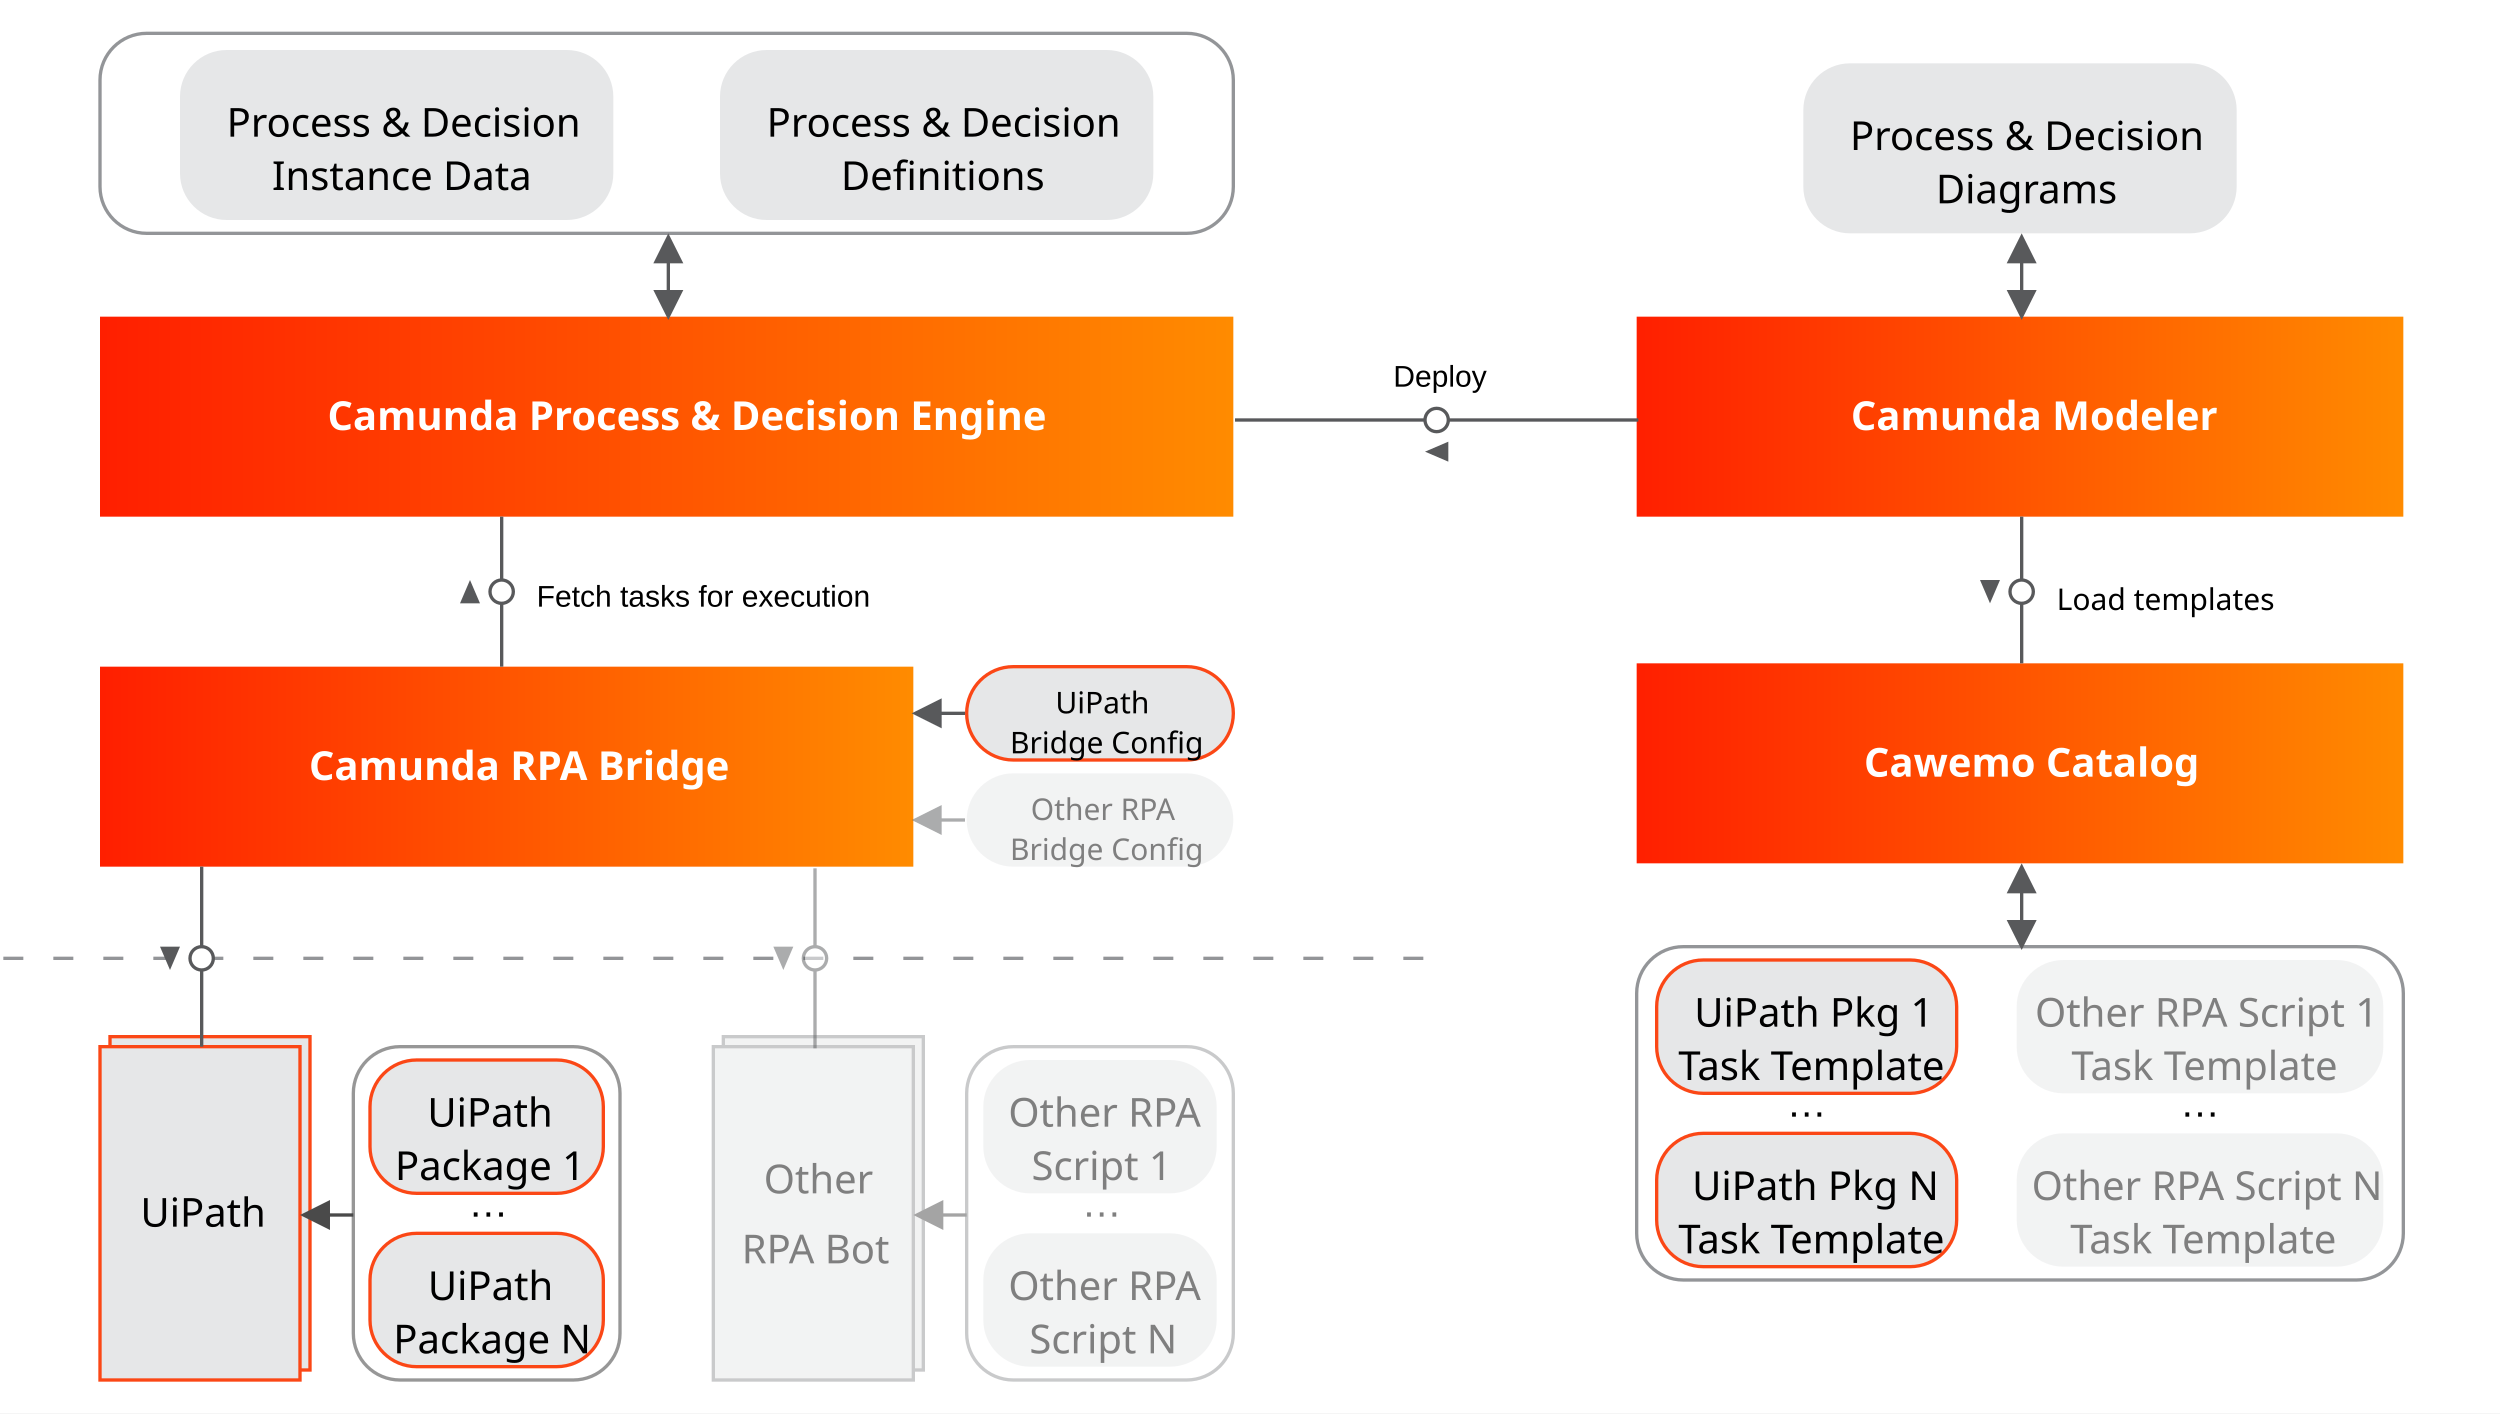
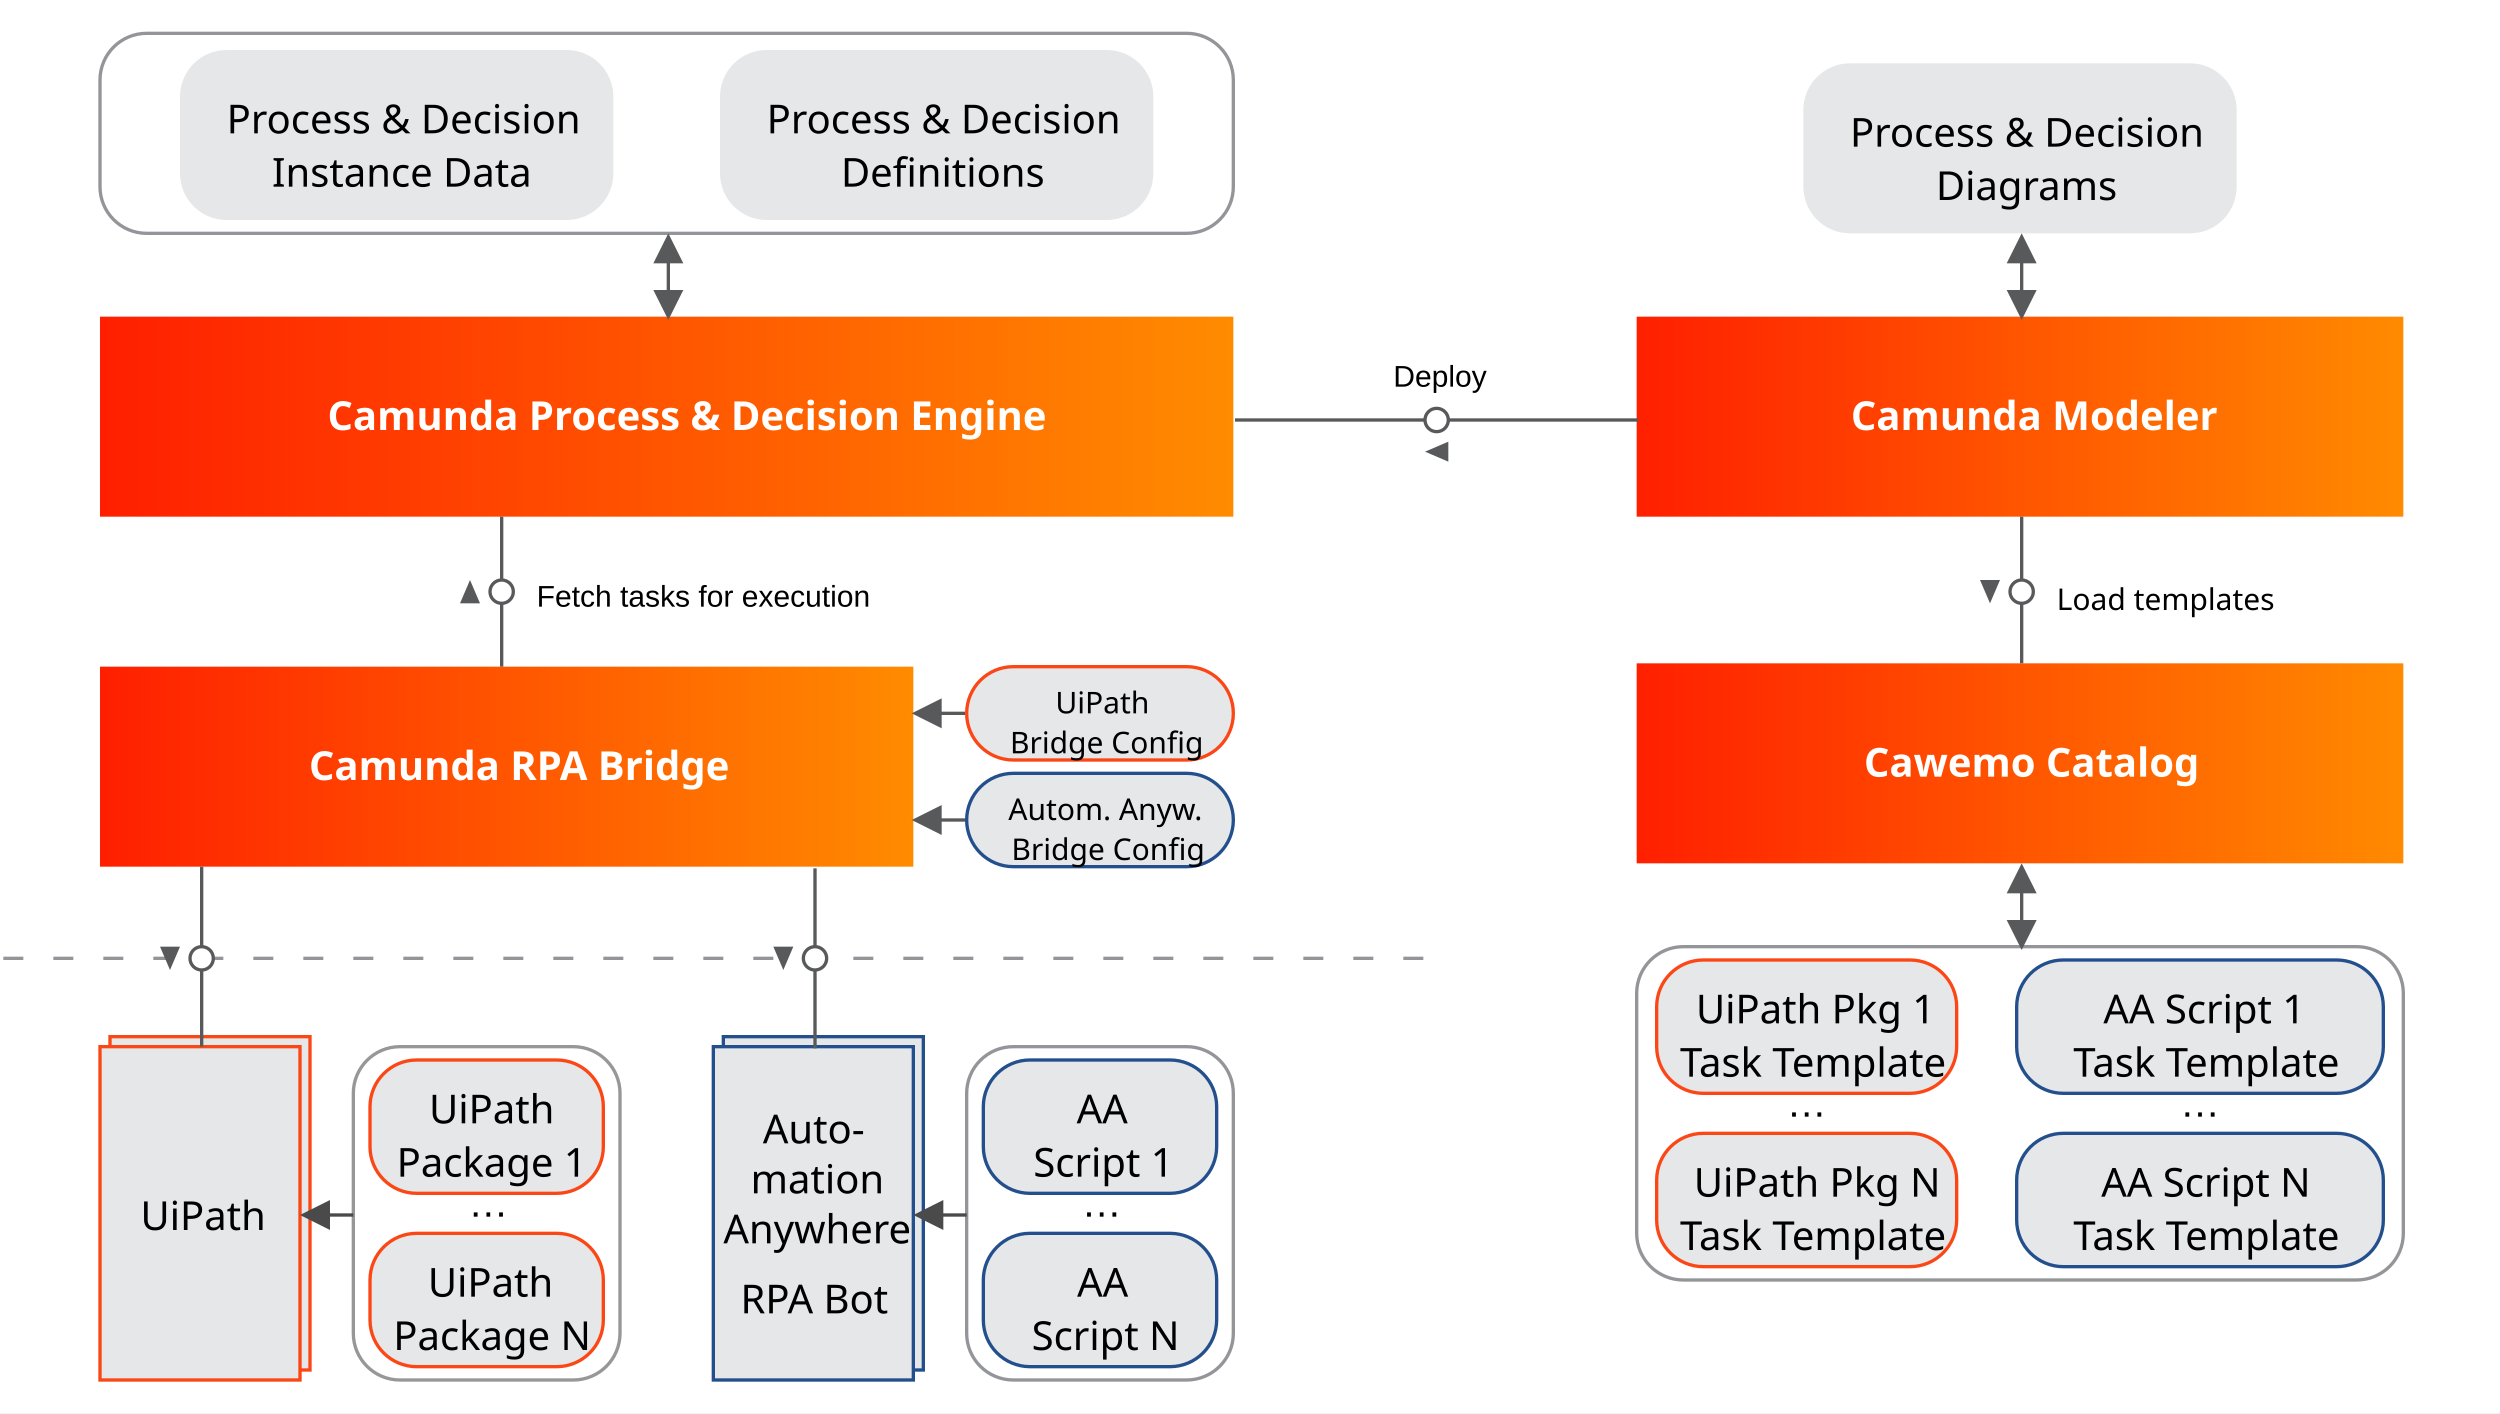
<svg xmlns="http://www.w3.org/2000/svg" width="750px" height="424px" viewBox="0 0 750 424" version="1.1">
  <defs>
    <linearGradient x1="0%" y1="50%" x2="100%" y2="50%" id="linearGradient-1">
      <stop stop-color="#FF1F00" offset="0%" />
      <stop stop-color="#FF8B00" offset="100%" />
    </linearGradient>
    <linearGradient x1="0%" y1="50%" x2="100%" y2="50%" id="linearGradient-2">
      <stop stop-color="#FF1F00" offset="0%" />
      <stop stop-color="#FF8B00" offset="100%" />
    </linearGradient>
    <linearGradient x1="0%" y1="50%" x2="100%" y2="50%" id="linearGradient-3">
      <stop stop-color="#FF1F00" offset="0%" />
      <stop stop-color="#FF8B00" offset="100%" />
    </linearGradient>
  </defs>
  <g id="RPA-Ecosystem-v4" stroke="none" stroke-width="1" fill="none" fill-rule="evenodd">
    <rect fill="#FFFFFF" x="0" y="0" width="750" height="424" />
    <line x1="1.5" y1="287.5" x2="430.5" y2="287.5" id="Line-3" stroke="#939598" stroke-linecap="square" stroke-dasharray="5,10" />
    <g id="Group-2" transform="translate(30, 95)">
      <rect id="Rectangle" fill="url(#linearGradient-1)" x="0" y="0" width="340" height="60" />
      <text id="Camunda-Process-&amp;-De" font-family="IBMPlexSans-Bold, IBM Plex Sans" font-size="12" font-weight="bold" fill="#FFFFFF">
        <tspan x="68.242" y="34">Camunda Process &amp; Decision Engine</tspan>
      </text>
    </g>
    <g id="Group-2-Copy-5" transform="translate(491, 95)">
      <rect id="Rectangle" fill="url(#linearGradient-2)" x="0" y="0" width="230" height="60" />
      <text id="Camunda-Modeler" font-family="IBMPlexSans-Bold, IBM Plex Sans" font-size="12" font-weight="bold" fill="#FFFFFF">
        <tspan x="64.254" y="34">Camunda Modeler</tspan>
      </text>
    </g>
    <g id="Group-2-Copy-6" transform="translate(491, 199)">
      <rect id="Rectangle" fill="url(#linearGradient-2)" x="0" y="0" width="230" height="60" />
      <text id="Cawemo-Catalog" font-family="IBMPlexSans-Bold, IBM Plex Sans" font-size="12" font-weight="bold" fill="#FFFFFF">
        <tspan x="68.184" y="34">Cawemo Catalog</tspan>
      </text>
    </g>
    <g id="Group-7" transform="translate(30, 200)">
      <g id="Group-2-Copy" transform="translate(0, 0)">
        <rect id="Rectangle" fill="url(#linearGradient-3)" x="0" y="0" width="244" height="60" />
        <text id="Camunda-RPA-Bridge" font-family="IBMPlexSans-Bold, IBM Plex Sans" font-size="12" font-weight="bold" fill="#FFFFFF">
          <tspan x="62.68" y="34">Camunda RPA Bridge</tspan>
        </text>
      </g>
      <g id="Group-Copy-3" transform="translate(260, 0)">
        <rect id="Rectangle" stroke="#FB4716" fill="#E6E7E8" x="0" y="0" width="80" height="28" rx="14" />
        <text id="UiPath-Bridge-Config" font-family="IBMPlexSans, IBM Plex Sans" font-size="9" font-weight="normal" line-spacing="6" fill="#000000">
          <tspan x="26.608" y="14">UiPath</tspan>
          <tspan x="13" y="26">Bridge Config</tspan>
        </text>
      </g>
-       <g id="Group-Copy-8" opacity="0.5" transform="translate(260, 32)">
-         <rect id="Rectangle" fill="#E6E7E8" x="0" y="0" width="80" height="28" rx="14" />
-         <text id="Other-RPA-Bridge-Con" font-family="IBMPlexSans, IBM Plex Sans" font-size="9" font-weight="normal" line-spacing="6" fill="#000000">
-           <tspan x="19.21" y="14">Other RPA</tspan>
-           <tspan x="13" y="26">Bridge Config</tspan>
+       <g id="Group-Copy-8" transform="translate(260, 32)">
+         <rect id="Rectangle" stroke="#234F8D" fill="#E6E7E8" x="0" y="0" width="80" height="28" rx="14" />
+         <text id="Autom.-Anyw.-Bridge" font-family="IBMPlexSans, IBM Plex Sans" font-size="9" font-weight="normal" line-spacing="6" fill="#000000">
+           <tspan x="12.5" y="14">Autom. Anyw.</tspan>
+           <tspan x="13.427" y="26">Bridge Config</tspan>
        </text>
      </g>
      <path id="Line-Copy" d="M252.5,9.5 L252.5,13.5 L259.5,13.5 L259.5,14.5 L252.5,14.5 L252.5,18.5 L243.5,14 L252.5,9.5 Z" fill="#58595B" fill-rule="nonzero" />
-       <path id="Line-Copy-3" d="M252.5,41.5 L252.5,45.5 L259.5,45.5 L259.5,46.5 L252.5,46.5 L252.5,50.5 L243.5,46 L252.5,41.5 Z" fill="#58595B" fill-rule="nonzero" opacity="0.5" />
+       <path id="Line-Copy-3" d="M252.5,41.5 L252.5,45.5 L259.5,45.5 L259.5,46.5 L252.5,46.5 L252.5,50.5 L243.5,46 L252.5,41.5 Z" fill="#58595B" fill-rule="nonzero" />
    </g>
    <g id="Group-6" transform="translate(30, 311)">
      <g id="Group-5">
        <g id="Group-2-Copy-3" transform="translate(3, 0)">
          <rect id="Rectangle" stroke="#FB4716" fill="#E6E7E8" x="0" y="0" width="60" height="100" />
          <text id="UiPath-Bot" font-family="ArialMT, Arial" font-size="12" font-weight="normal" fill="#000000">
            <tspan x="12.366" y="44">UiPath </tspan>
            <tspan x="21.369" y="64">Bot</tspan>
          </text>
        </g>
        <g id="Group-2-Copy-2" transform="translate(0, 3)">
          <rect id="Rectangle" stroke="#FB4716" fill="#E6E7E8" x="0" y="0" width="60" height="100" />
          <text id="UiPath" font-family="IBMPlexSans, IBM Plex Sans" font-size="12" font-weight="normal" fill="#000000">
-             <tspan x="12.138" y="54">UiPath</tspan>
+             <tspan x="12.138" y="55">UiPath</tspan>
          </text>
        </g>
        <g id="Group-4" transform="translate(76, 3)">
          <rect id="Rectangle-Copy" stroke="#979797" fill="#FFFFFF" x="0" y="0" width="80" height="100" rx="14" />
          <g id="Group-Copy-3" transform="translate(5, 4)">
            <rect id="Rectangle" stroke="#FB4716" fill="#E6E7E8" x="0" y="0" width="70" height="40" rx="14" />
            <text id="UiPath-Package-1" font-family="IBMPlexSans, IBM Plex Sans" font-size="12" font-weight="normal" line-spacing="10" fill="#000000">
-               <tspan x="17.214" y="20">UiPath</tspan>
-               <tspan x="7.5" y="36">Package 1</tspan>
+               <tspan x="17.714" y="19">UiPath</tspan>
+               <tspan x="8" y="35">Package 1</tspan>
            </text>
          </g>
          <text id="…" font-family="ArialMT, Arial" font-size="12" font-weight="normal" line-spacing="10" fill="#000000">
            <tspan x="34.5" y="51">…</tspan>
          </text>
          <g id="Group-Copy-4" transform="translate(5, 56)">
            <rect id="Rectangle" stroke="#FB4716" fill="#E6E7E8" x="0" y="0" width="70" height="40" rx="14" />
            <text id="UiPath-Package-N" font-family="IBMPlexSans, IBM Plex Sans" font-size="12" font-weight="normal" line-spacing="10" fill="#000000">
-               <tspan x="17.356" y="20">UiPath</tspan>
-               <tspan x="7" y="36">Package N</tspan>
+               <tspan x="17.356" y="19">UiPath</tspan>
+               <tspan x="7" y="35">Package N</tspan>
            </text>
          </g>
        </g>
        <path id="Line-Copy" d="M69,49 L68.999,53 L76,53 L76,54 L68.999,54 L69,58 L60,53.5 L69,49 Z" fill="#4A4A4A" fill-rule="nonzero" />
      </g>
-       <g id="Group-5-Copy" opacity="0.502" transform="translate(184, 0)">
+       <g id="Group-5-Copy" transform="translate(184, 0)">
        <g id="Group-2-Copy-4" transform="translate(3, 0)">
-           <rect id="Rectangle" stroke="#939598" fill="#E6E7E8" x="0" y="0" width="60" height="100" />
+           <rect id="Rectangle" stroke="#234F8D" fill="#E6E7E8" x="0" y="0" width="60" height="100" />
          <text id="UiPath-Bot" font-family="ArialMT, Arial" font-size="12" font-weight="normal" fill="#000000">
            <tspan x="12.366" y="44">UiPath </tspan>
            <tspan x="21.369" y="64">Bot</tspan>
          </text>
        </g>
        <g id="Group-2-Copy-2" transform="translate(0, 3)">
-           <rect id="Rectangle" stroke="#939598" fill="#E6E7E8" x="0" y="0" width="60" height="100" />
-           <text id="Other-RPA-Bot" font-family="IBMPlexSans, IBM Plex Sans" font-size="12" font-weight="normal" fill="#000000">
-             <tspan x="15.117" y="44">Other </tspan>
-             <tspan x="8.523" y="65">RPA Bot</tspan>
+           <rect id="Rectangle" stroke="#234F8D" fill="#E6E7E8" x="0" y="0" width="60" height="100" />
+           <text id="Auto--mation-Anywher" font-family="IBMPlexSans, IBM Plex Sans" font-size="12" font-weight="normal" fill="#000000">
+             <tspan x="14.85" y="29">Auto-</tspan>
+             <tspan x="11.184" y="44">mation </tspan>
+             <tspan x="3.024" y="59">Anywhere </tspan>
+             <tspan x="8.148" y="80">RPA Bot</tspan>
          </text>
        </g>
        <g id="Group-4" transform="translate(76, 3)">
          <rect id="Rectangle-Copy" stroke="#939598" fill="#FFFFFF" x="0" y="0" width="80" height="100" rx="14" />
          <g id="Group-Copy-3" transform="translate(5, 4)">
-             <rect id="Rectangle" fill="#E6E7E8" x="0" y="0" width="70" height="40" rx="14" />
-             <text id="Other-RPA-Script-1" font-family="IBMPlexSans, IBM Plex Sans" font-size="12" font-weight="normal" line-spacing="10" fill="#000000">
-               <tspan x="7.5" y="20">Other RPA</tspan>
-               <tspan x="14.454" y="36">Script 1</tspan>
+             <rect id="Rectangle" stroke="#234F8D" fill="#E6E7E8" x="0" y="0" width="70" height="40" rx="14" />
+             <text id="AA-Script-1" font-family="IBMPlexSans, IBM Plex Sans" font-size="12" font-weight="normal" line-spacing="10" fill="#000000">
+               <tspan x="27.99" y="19">AA</tspan>
+               <tspan x="15" y="35">Script 1</tspan>
            </text>
          </g>
          <text id="…" font-family="ArialMT, Arial" font-size="12" font-weight="normal" line-spacing="10" fill="#000000">
            <tspan x="34.5" y="51">…</tspan>
          </text>
          <g id="Group-Copy-4" transform="translate(5, 56)">
-             <rect id="Rectangle" fill="#E6E7E8" x="0" y="0" width="70" height="40" rx="14" />
-             <text id="Other-RPA-Script-N" font-family="IBMPlexSans, IBM Plex Sans" font-size="12" font-weight="normal" line-spacing="10" fill="#000000">
-               <tspan x="7.5" y="20">Other RPA</tspan>
-               <tspan x="13.812" y="36">Script N</tspan>
+             <rect id="Rectangle" stroke="#234F8D" fill="#E6E7E8" x="0" y="0" width="70" height="40" rx="14" />
+             <text id="AA-Script-N" font-family="IBMPlexSans, IBM Plex Sans" font-size="12" font-weight="normal" line-spacing="10" fill="#000000">
+               <tspan x="28.132" y="19">AA</tspan>
+               <tspan x="14.5" y="35">Script N</tspan>
            </text>
          </g>
        </g>
        <path id="Line-Copy" d="M69,49 L69,53 L76,53 L76,54 L69,54 L69,58 L60,53.5 L69,49 Z" fill="#4A4A4A" fill-rule="nonzero" />
      </g>
    </g>
    <g id="Group-8" transform="translate(30, 10)">
      <rect id="Rectangle" stroke="#939598" fill="#FFFFFF" x="0" y="0" width="340" height="60" rx="14" />
      <g id="Group" transform="translate(24, 5)">
        <rect id="Rectangle" fill="#E6E7E8" x="0" y="0" width="130" height="51" rx="14" />
        <text id="Process-&amp;-Decision-I" font-family="IBMPlexSans, IBM Plex Sans" font-size="12" font-weight="normal" line-spacing="10" fill="#000000">
-           <tspan x="14" y="26">Process &amp; Decision</tspan>
-           <tspan x="27.578" y="42">Instance Data</tspan>
+           <tspan x="14" y="25">Process &amp; Decision</tspan>
+           <tspan x="27.578" y="41">Instance Data</tspan>
        </text>
      </g>
      <g id="Group-Copy-2" transform="translate(186, 5)">
        <rect id="Rectangle" fill="#E6E7E8" x="0" y="0" width="130" height="51" rx="14" />
        <text id="Process-&amp;-Decision-D" font-family="IBMPlexSans, IBM Plex Sans" font-size="12" font-weight="normal" line-spacing="10" fill="#000000">
-           <tspan x="14" y="26">Process &amp; Decision</tspan>
-           <tspan x="36.29" y="42">Definitions</tspan>
+           <tspan x="14" y="25">Process &amp; Decision</tspan>
+           <tspan x="36.29" y="41">Definitions</tspan>
        </text>
      </g>
    </g>
    <g id="Group-3" transform="translate(138, 155)">
      <line x1="12.5" y1="0.5" x2="12.5" y2="44.5" id="Line-2" stroke="#58595B" stroke-linecap="square" />
      <circle id="Oval" stroke="#58595B" fill="#FFFFFF" cx="12.5" cy="22.5" r="3.5" />
      <polygon id="Triangle" fill="#58595B" points="3 19 6 26 0 26" />
    </g>
    <g id="Group-3-Copy-4" transform="translate(431, 130.5) rotate(90) translate(-431, -130.5) translate(423, 70)">
      <line x1="3.5" y1="0.5" x2="3.5" y2="120.5" id="Line-2" stroke="#58595B" stroke-linecap="square" />
      <circle id="Oval" stroke="#58595B" fill="#FFFFFF" cx="3.5" cy="60.5" r="3.5" />
      <polygon id="Triangle" fill="#58595B" transform="translate(13, 60.5) scale(1, -1) translate(-13, -60.5) " points="13 57 16 64 10 64" />
    </g>
    <g id="Group-3-Copy-3" transform="translate(594, 155)">
      <line x1="12.5" y1="0.5" x2="12.5" y2="43.5" id="Line-2" stroke="#58595B" stroke-linecap="square" />
      <circle id="Oval" stroke="#58595B" fill="#FFFFFF" cx="12.5" cy="22.5" r="3.5" />
      <polygon id="Triangle" fill="#58595B" transform="translate(3, 22.5) scale(1, -1) translate(-3, -22.5) " points="3 19 6 26 0 26" />
    </g>
    <g id="Group-3-Copy" transform="translate(48, 260)">
      <line x1="12.5" y1="0.5" x2="12.5" y2="53.5" id="Line-2" stroke="#58595B" stroke-linecap="square" />
      <circle id="Oval" stroke="#58595B" fill="#FFFFFF" cx="12.5" cy="27.5" r="3.5" />
      <polygon id="Triangle" fill="#58595B" transform="translate(3, 27.5) scale(1, -1) translate(-3, -27.5) " points="3 24 6 31 0 31" />
    </g>
-     <g id="Group-3-Copy-2" opacity="0.5" transform="translate(232, 261)">
+     <g id="Group-3-Copy-2" transform="translate(232, 261)">
      <line x1="12.5" y1="3.38340467e-14" x2="12.5" y2="53" id="Line-2" stroke="#58595B" stroke-linecap="square" />
      <circle id="Oval" stroke="#58595B" fill="#FFFFFF" cx="12.5" cy="26.5" r="3.5" />
      <polygon id="Triangle" fill="#58595B" transform="translate(3, 26.5) scale(1, -1) translate(-3, -26.5) " points="3 23 6 30 0 30" />
    </g>
    <g id="Group-4-Copy-2" transform="translate(491, 284)">
      <rect id="Rectangle-Copy" stroke="#939598" fill="#FFFFFF" x="0" y="0" width="230" height="100" rx="14" />
      <g id="Group-Copy-3" transform="translate(6, 4)">
        <rect id="Rectangle" stroke="#FB4716" fill="#E6E7E8" x="0" y="0" width="90" height="40" rx="14" />
        <text id="UiPath-Pkg-1-Task-Te" font-family="IBMPlexSans, IBM Plex Sans" font-size="12" font-weight="normal" line-spacing="10" fill="#000000">
-           <tspan x="11.282" y="20">UiPath Pkg 1</tspan>
-           <tspan x="6.5" y="36">Task Template</tspan>
-         </text>
-       </g>
-       <g id="Group-Copy-6" opacity="0.5" transform="translate(114, 4)">
-         <rect id="Rectangle" fill="#E6E7E8" x="0" y="0" width="110" height="40" rx="14" />
-         <text id="Other-RPA-Script-1-T" font-family="IBMPlexSans, IBM Plex Sans" font-size="12" font-weight="normal" line-spacing="10" fill="#000000">
-           <tspan x="5.5" y="20">Other RPA Script 1</tspan>
-           <tspan x="16.432" y="36">Task Template</tspan>
+           <tspan x="11.782" y="19">UiPath Pkg 1</tspan>
+           <tspan x="7" y="35">Task Template</tspan>
+         </text>
+       </g>
+       <g id="Group-Copy-6" transform="translate(114, 4)">
+         <rect id="Rectangle" stroke="#234F8D" fill="#E6E7E8" x="0" y="0" width="110" height="40" rx="14" />
+         <text id="AA-Script-1-Task-Tem" font-family="IBMPlexSans, IBM Plex Sans" font-size="12" font-weight="normal" line-spacing="10" fill="#000000">
+           <tspan x="26.012" y="19">AA Script 1</tspan>
+           <tspan x="17" y="35">Task Template</tspan>
        </text>
      </g>
      <g id="Group-Copy-5" transform="translate(6, 56)">
        <rect id="Rectangle" stroke="#FB4716" fill="#E6E7E8" x="0" y="0" width="90" height="40" rx="14" />
        <text id="UiPath-Pkg-N-Task-Te" font-family="IBMPlexSans, IBM Plex Sans" font-size="12" font-weight="normal" line-spacing="10" fill="#000000">
-           <tspan x="10.64" y="20">UiPath Pkg N</tspan>
-           <tspan x="6.5" y="36">Task Template</tspan>
-         </text>
-       </g>
-       <g id="Group-Copy-7" opacity="0.5" transform="translate(114, 56)">
-         <rect id="Rectangle" fill="#E6E7E8" x="0" y="0" width="110" height="40" rx="14" />
-         <text id="Other-RPA-Script-N-T" font-family="IBMPlexSans, IBM Plex Sans" font-size="12" font-weight="normal" line-spacing="10" fill="#000000">
-           <tspan x="4.5" y="20">Other RPA Script N</tspan>
-           <tspan x="16.074" y="36">Task Template</tspan>
+           <tspan x="11.14" y="19">UiPath Pkg N</tspan>
+           <tspan x="7" y="35">Task Template</tspan>
+         </text>
+       </g>
+       <g id="Group-Copy-7" transform="translate(114, 56)">
+         <rect id="Rectangle" stroke="#234F8D" fill="#E6E7E8" x="0" y="0" width="110" height="40" rx="14" />
+         <text id="AA-Script-N-Task-Tem" font-family="IBMPlexSans, IBM Plex Sans" font-size="12" font-weight="normal" line-spacing="10" fill="#000000">
+           <tspan x="25.37" y="19">AA Script N</tspan>
+           <tspan x="17" y="35">Task Template</tspan>
        </text>
      </g>
      <text id="…" font-family="ArialMT, Arial" font-size="12" font-weight="normal" line-spacing="10" fill="#000000">
        <tspan x="45" y="51">…</tspan>
      </text>
      <text id="…" font-family="ArialMT, Arial" font-size="12" font-weight="normal" line-spacing="10" fill="#000000">
        <tspan x="163" y="51">…</tspan>
      </text>
    </g>
    <path id="Line" d="M200.5,70 L205,79 L201,79 L201,87 L205,87 L200.5,96 L196,87 L200,87 L200,79 L196,79 L200.5,70 Z" fill="#58595B" fill-rule="nonzero" />
    <text id="Deploy" font-family="ArialMT, Arial" font-size="9" font-weight="normal" line-spacing="6" fill="#000000">
      <tspan x="418" y="116">Deploy</tspan>
    </text>
    <text id="Fetch-tasks-for-exec" font-family="ArialMT, Arial" font-size="9" font-weight="normal" line-spacing="6" fill="#000000">
      <tspan x="161" y="182">Fetch tasks for execution</tspan>
    </text>
    <text id="Load-templates" font-family="IBMPlexSans, IBM Plex Sans" font-size="9" font-weight="normal" line-spacing="6" fill="#000000">
      <tspan x="617" y="183">Load templates</tspan>
    </text>
    <g id="Group-Copy-2" transform="translate(541, 19)">
      <rect id="Rectangle" fill="#E6E7E8" x="0" y="0" width="130" height="51" rx="14" />
      <text id="Process-&amp;-Decision-D" font-family="IBMPlexSans, IBM Plex Sans" font-size="12" font-weight="normal" line-spacing="10" fill="#000000">
-         <tspan x="14" y="26">Process &amp; Decision</tspan>
-         <tspan x="39.776" y="42">Diagrams</tspan>
+         <tspan x="14" y="25">Process &amp; Decision</tspan>
+         <tspan x="39.776" y="41">Diagrams</tspan>
      </text>
    </g>
    <path id="Line-Copy-4" d="M606.5,70 L611,79 L607,79 L607,87 L611,87 L606.5,96 L602,87 L606,87 L606,79 L602,79 L606.5,70 Z" fill="#58595B" fill-rule="nonzero" />
    <path id="Line-Copy-2" d="M606.5,259 L611,268 L607,268 L607,276 L611,276 L606.5,285 L602,276 L606,276 L606,268 L602,268 L606.5,259 Z" fill="#58595B" fill-rule="nonzero" />
  </g>
</svg>
